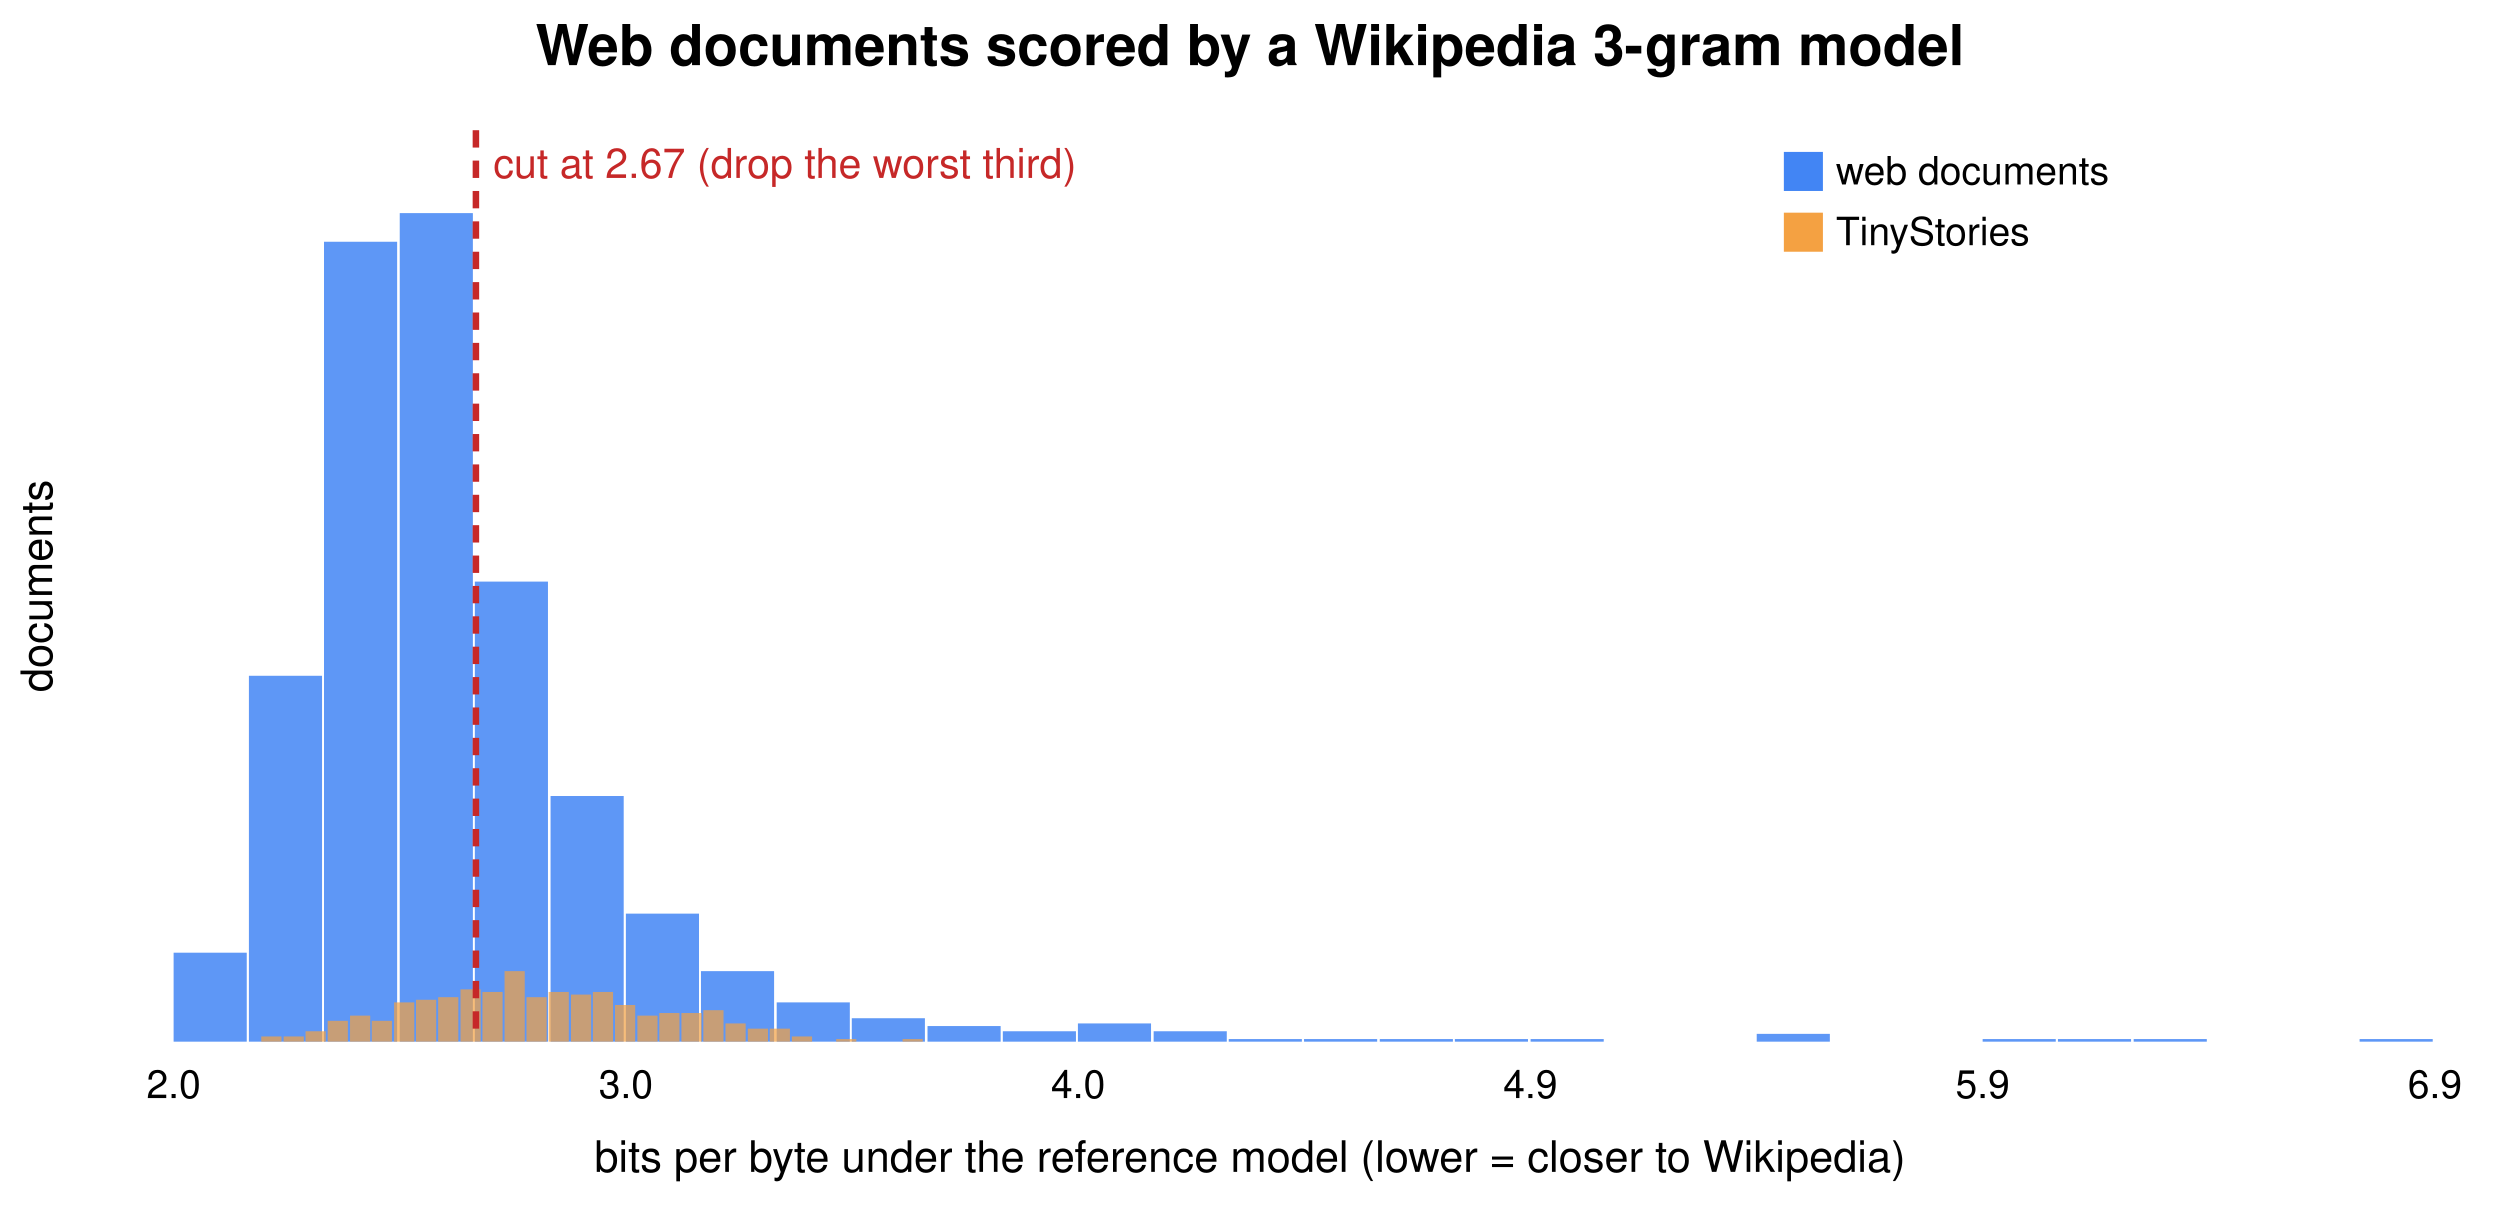
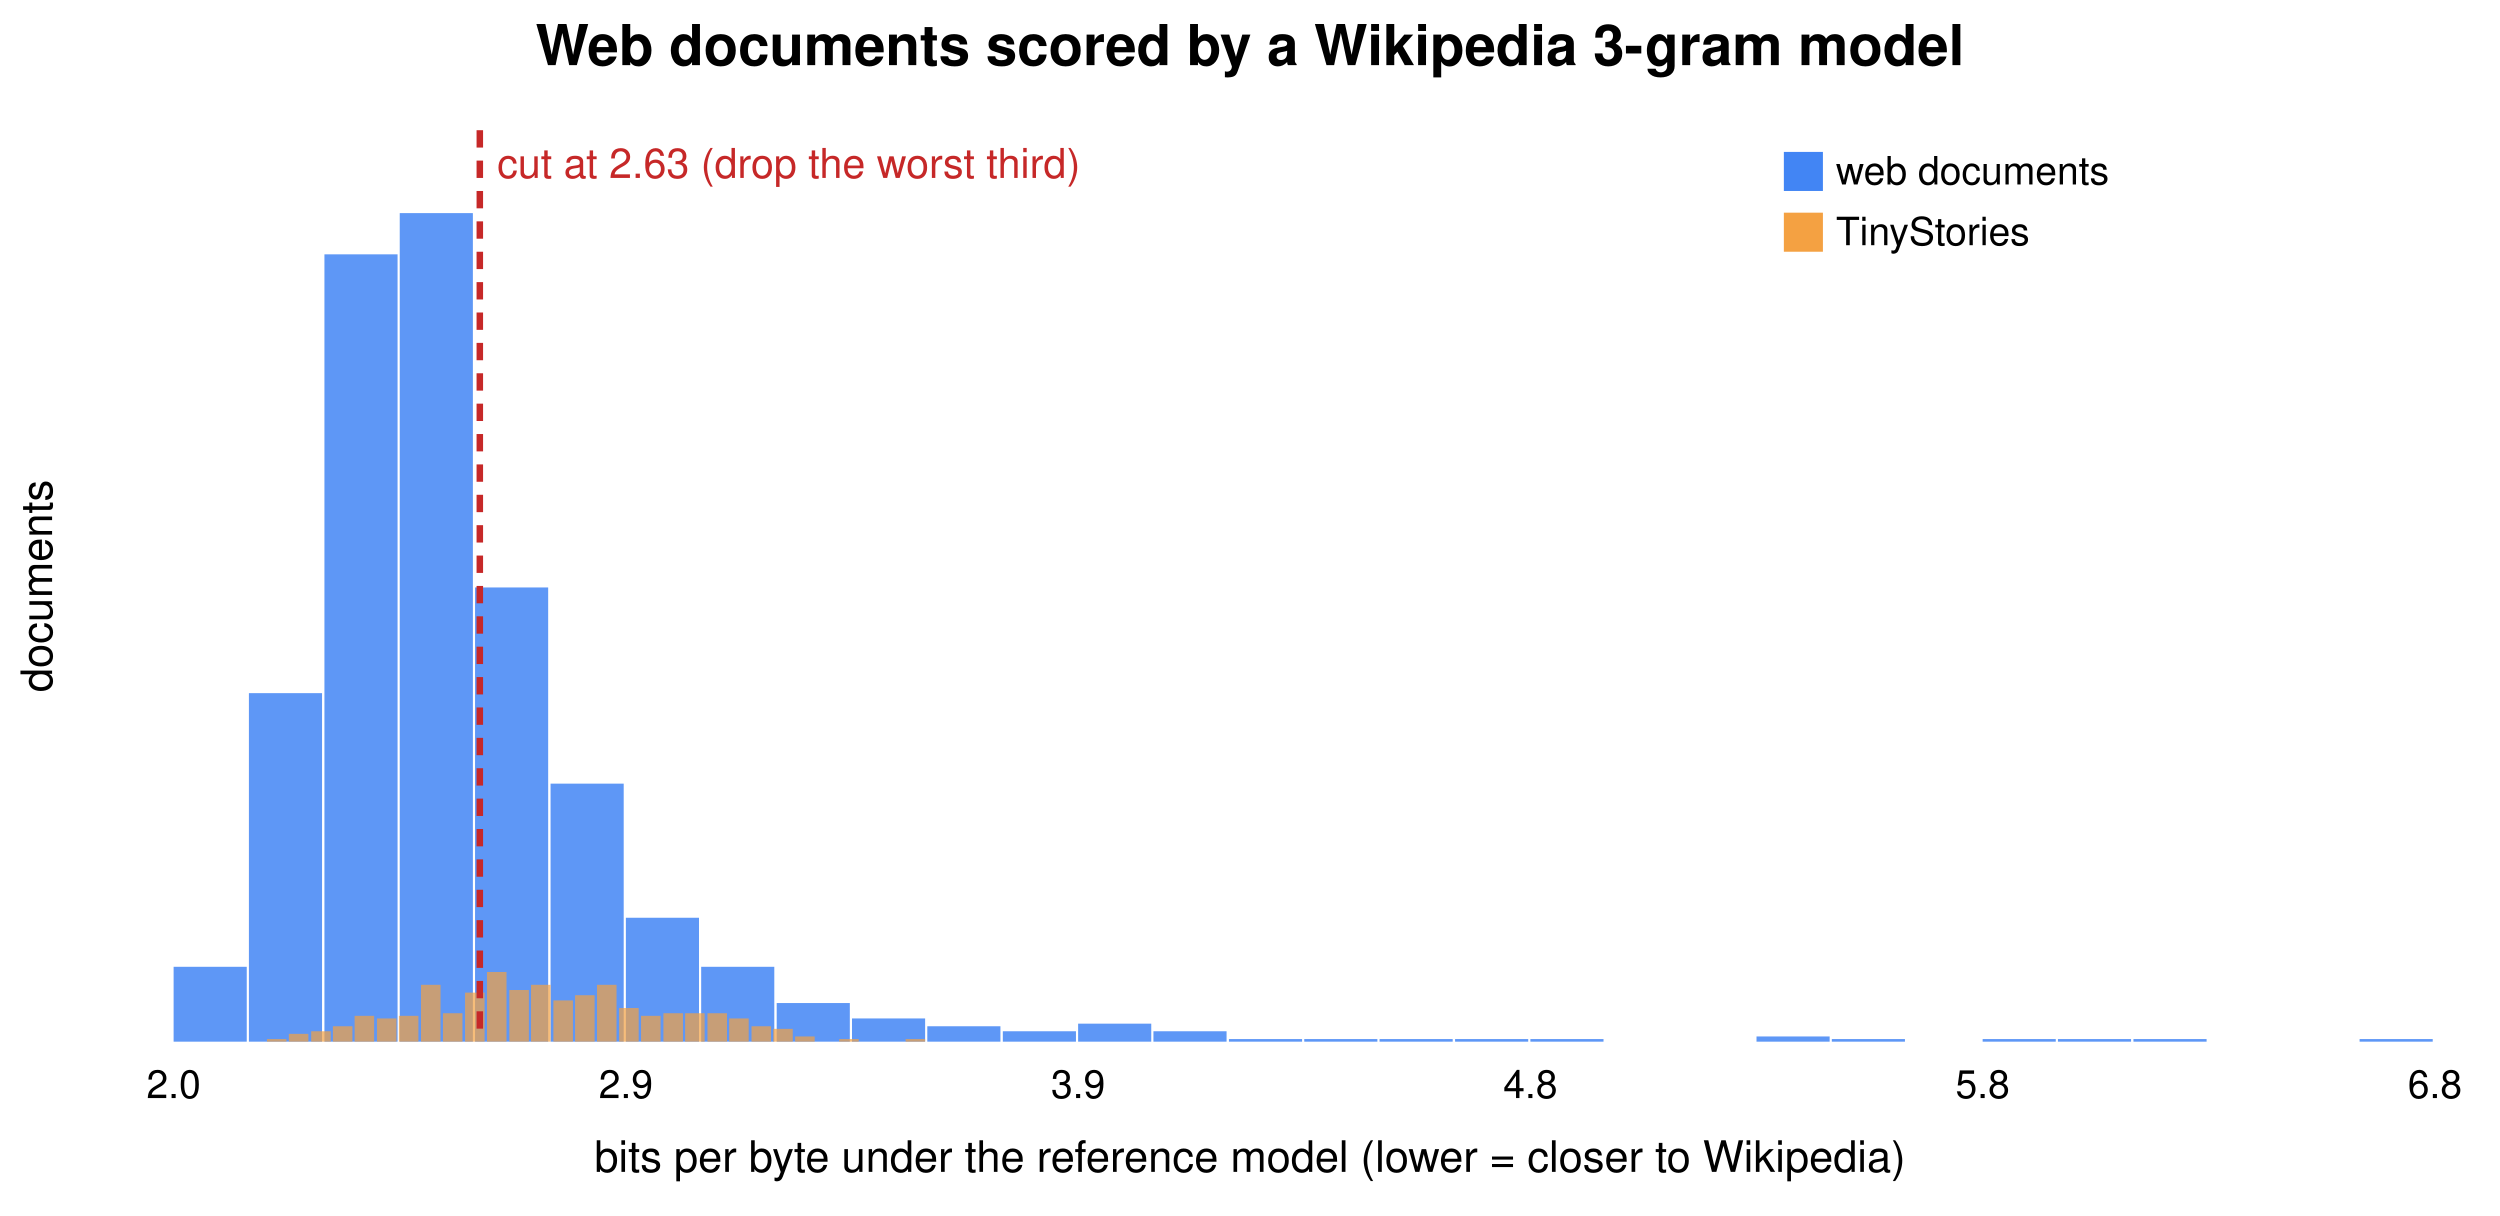
<svg xmlns="http://www.w3.org/2000/svg" viewBox="0 0 1152 560" font-family="Helvetica, Arial, sans-serif">
  <text x="576.0" y="30" text-anchor="middle" font-size="26" font-weight="bold">Web documents scored by a Wikipedia 3-gram model</text>
-   <rect x="80.0" y="439.0" width="33.7" height="41.0" fill="#4285f4" opacity="0.85" />
-   <rect x="114.7" y="311.4" width="33.7" height="168.6" fill="#4285f4" opacity="0.85" />
-   <rect x="149.3" y="111.4" width="33.7" height="368.6" fill="#4285f4" opacity="0.85" />
+   <rect x="80.0" y="445.5" width="33.7" height="34.5" fill="#4285f4" opacity="0.85" />
+   <rect x="114.7" y="319.4" width="33.7" height="160.6" fill="#4285f4" opacity="0.85" />
+   <rect x="149.5" y="117.2" width="33.7" height="362.8" fill="#4285f4" opacity="0.85" />
  <rect x="184.2" y="98.2" width="33.7" height="381.8" fill="#4285f4" opacity="0.85" />
-   <rect x="218.8" y="268.0" width="33.7" height="212.0" fill="#4285f4" opacity="0.85" />
-   <rect x="253.7" y="366.8" width="33.7" height="113.2" fill="#4285f4" opacity="0.85" />
-   <rect x="288.4" y="421.0" width="33.7" height="59.0" fill="#4285f4" opacity="0.85" />
-   <rect x="323.0" y="447.5" width="33.7" height="32.5" fill="#4285f4" opacity="0.85" />
-   <rect x="357.9" y="461.9" width="33.7" height="18.1" fill="#4285f4" opacity="0.85" />
-   <rect x="392.5" y="469.2" width="33.7" height="10.8" fill="#4285f4" opacity="0.85" />
-   <rect x="427.4" y="472.8" width="33.7" height="7.2" fill="#4285f4" opacity="0.85" />
+   <rect x="218.9" y="270.7" width="33.7" height="209.3" fill="#4285f4" opacity="0.85" />
+   <rect x="253.7" y="361.1" width="33.7" height="118.9" fill="#4285f4" opacity="0.85" />
+   <rect x="288.4" y="422.9" width="33.7" height="57.1" fill="#4285f4" opacity="0.85" />
+   <rect x="323.1" y="445.5" width="33.7" height="34.5" fill="#4285f4" opacity="0.85" />
+   <rect x="357.9" y="462.2" width="33.7" height="17.8" fill="#4285f4" opacity="0.85" />
+   <rect x="392.6" y="469.3" width="33.7" height="10.7" fill="#4285f4" opacity="0.85" />
+   <rect x="427.3" y="472.9" width="33.7" height="7.1" fill="#4285f4" opacity="0.85" />
  <rect x="462.1" y="475.2" width="33.7" height="4.8" fill="#4285f4" opacity="0.85" />
-   <rect x="496.7" y="471.6" width="33.7" height="8.4" fill="#4285f4" opacity="0.85" />
-   <rect x="531.6" y="475.2" width="33.7" height="4.8" fill="#4285f4" opacity="0.85" />
-   <rect x="566.2" y="478.8" width="33.7" height="1.2" fill="#4285f4" opacity="0.85" />
-   <rect x="600.9" y="478.8" width="33.7" height="1.2" fill="#4285f4" opacity="0.85" />
-   <rect x="635.8" y="478.8" width="33.7" height="1.2" fill="#4285f4" opacity="0.85" />
-   <rect x="670.4" y="478.8" width="33.7" height="1.2" fill="#4285f4" opacity="0.85" />
-   <rect x="705.3" y="478.8" width="33.7" height="1.2" fill="#4285f4" opacity="0.85" />
+   <rect x="496.8" y="471.7" width="33.7" height="8.3" fill="#4285f4" opacity="0.85" />
+   <rect x="531.5" y="475.2" width="33.7" height="4.8" fill="#4285f4" opacity="0.85" />
+   <rect x="566.3" y="478.8" width="33.7" height="1.2" fill="#4285f4" opacity="0.85" />
+   <rect x="601.0" y="478.8" width="33.7" height="1.2" fill="#4285f4" opacity="0.85" />
+   <rect x="635.7" y="478.8" width="33.7" height="1.2" fill="#4285f4" opacity="0.85" />
+   <rect x="670.5" y="478.8" width="33.7" height="1.2" fill="#4285f4" opacity="0.85" />
+   <rect x="705.2" y="478.8" width="33.7" height="1.2" fill="#4285f4" opacity="0.85" />
  <rect x="739.9" y="480.0" width="33.7" height="0.0" fill="#4285f4" opacity="0.85" />
-   <rect x="774.6" y="480.0" width="33.7" height="0.0" fill="#4285f4" opacity="0.85" />
-   <rect x="809.5" y="476.4" width="33.7" height="3.6" fill="#4285f4" opacity="0.85" />
-   <rect x="844.1" y="480.0" width="33.7" height="0.0" fill="#4285f4" opacity="0.85" />
-   <rect x="879.0" y="480.0" width="33.7" height="0.0" fill="#4285f4" opacity="0.85" />
+   <rect x="774.7" y="480.0" width="33.7" height="0.0" fill="#4285f4" opacity="0.85" />
+   <rect x="809.4" y="477.6" width="33.7" height="2.4" fill="#4285f4" opacity="0.85" />
+   <rect x="844.1" y="478.8" width="33.7" height="1.2" fill="#4285f4" opacity="0.85" />
+   <rect x="878.9" y="480.0" width="33.7" height="0.0" fill="#4285f4" opacity="0.85" />
  <rect x="913.6" y="478.8" width="33.7" height="1.2" fill="#4285f4" opacity="0.85" />
  <rect x="948.3" y="478.8" width="33.7" height="1.2" fill="#4285f4" opacity="0.85" />
-   <rect x="983.2" y="478.8" width="33.7" height="1.2" fill="#4285f4" opacity="0.85" />
+   <rect x="983.1" y="478.8" width="33.7" height="1.2" fill="#4285f4" opacity="0.85" />
  <rect x="1017.8" y="480.0" width="33.7" height="0.0" fill="#4285f4" opacity="0.85" />
-   <rect x="1052.7" y="480.0" width="33.7" height="0.0" fill="#4285f4" opacity="0.85" />
+   <rect x="1052.5" y="480.0" width="33.7" height="0.0" fill="#4285f4" opacity="0.85" />
  <rect x="1087.3" y="478.8" width="33.7" height="1.2" fill="#4285f4" opacity="0.85" />
-   <rect x="120.4" y="477.6" width="9.3" height="2.4" fill="#f4a142" opacity="0.7" />
-   <rect x="130.7" y="477.6" width="9.3" height="2.4" fill="#f4a142" opacity="0.7" />
-   <rect x="140.8" y="475.2" width="9.3" height="4.8" fill="#f4a142" opacity="0.7" />
-   <rect x="151.0" y="470.4" width="9.3" height="9.6" fill="#f4a142" opacity="0.7" />
-   <rect x="161.3" y="468.0" width="9.3" height="12.0" fill="#f4a142" opacity="0.7" />
-   <rect x="171.3" y="470.4" width="9.3" height="9.6" fill="#f4a142" opacity="0.7" />
-   <rect x="181.6" y="461.9" width="9.3" height="18.1" fill="#f4a142" opacity="0.7" />
-   <rect x="191.7" y="460.7" width="9.3" height="19.3" fill="#f4a142" opacity="0.7" />
-   <rect x="201.9" y="459.5" width="9.3" height="20.5" fill="#f4a142" opacity="0.7" />
-   <rect x="212.2" y="455.9" width="9.3" height="24.1" fill="#f4a142" opacity="0.7" />
-   <rect x="222.3" y="457.1" width="9.3" height="22.9" fill="#f4a142" opacity="0.7" />
-   <rect x="232.5" y="447.5" width="9.3" height="32.5" fill="#f4a142" opacity="0.7" />
-   <rect x="242.6" y="459.5" width="9.3" height="20.5" fill="#f4a142" opacity="0.7" />
-   <rect x="252.8" y="457.1" width="9.3" height="22.9" fill="#f4a142" opacity="0.7" />
-   <rect x="263.1" y="458.3" width="9.3" height="21.7" fill="#f4a142" opacity="0.7" />
-   <rect x="273.2" y="457.1" width="9.3" height="22.9" fill="#f4a142" opacity="0.7" />
-   <rect x="283.4" y="463.1" width="9.3" height="16.9" fill="#f4a142" opacity="0.7" />
-   <rect x="293.7" y="468.0" width="9.3" height="12.0" fill="#f4a142" opacity="0.7" />
-   <rect x="303.8" y="466.8" width="9.3" height="13.2" fill="#f4a142" opacity="0.7" />
-   <rect x="314.0" y="466.8" width="9.3" height="13.2" fill="#f4a142" opacity="0.7" />
-   <rect x="324.1" y="465.5" width="9.3" height="14.5" fill="#f4a142" opacity="0.7" />
-   <rect x="334.3" y="471.6" width="9.3" height="8.4" fill="#f4a142" opacity="0.7" />
-   <rect x="344.6" y="474.0" width="9.3" height="6.0" fill="#f4a142" opacity="0.7" />
-   <rect x="354.7" y="474.0" width="9.3" height="6.0" fill="#f4a142" opacity="0.7" />
-   <rect x="364.9" y="477.6" width="9.3" height="2.4" fill="#f4a142" opacity="0.7" />
-   <rect x="375.2" y="480.0" width="9.3" height="0.0" fill="#f4a142" opacity="0.7" />
-   <rect x="385.3" y="478.8" width="9.3" height="1.2" fill="#f4a142" opacity="0.7" />
-   <rect x="395.5" y="480.0" width="9.3" height="0.0" fill="#f4a142" opacity="0.7" />
-   <rect x="405.6" y="480.0" width="9.3" height="0.0" fill="#f4a142" opacity="0.7" />
-   <rect x="415.9" y="478.8" width="9.3" height="1.2" fill="#f4a142" opacity="0.7" />
-   <line x1="219.3" y1="60" x2="219.3" y2="480" stroke="#c62828" stroke-width="3" stroke-dasharray="8 6" />
-   <text x="227.3" y="82" font-size="19" fill="#c62828">cut at 2.67 (drop the worst third)</text>
+   <rect x="123.0" y="478.8" width="9.0" height="1.2" fill="#f4a142" opacity="0.7" />
+   <rect x="133.1" y="476.4" width="9.0" height="3.6" fill="#f4a142" opacity="0.7" />
+   <rect x="143.4" y="475.2" width="9.0" height="4.8" fill="#f4a142" opacity="0.7" />
+   <rect x="153.4" y="472.9" width="9.0" height="7.1" fill="#f4a142" opacity="0.7" />
+   <rect x="163.4" y="468.1" width="9.0" height="11.9" fill="#f4a142" opacity="0.7" />
+   <rect x="173.7" y="469.3" width="9.0" height="10.7" fill="#f4a142" opacity="0.7" />
+   <rect x="183.8" y="468.1" width="9.0" height="11.9" fill="#f4a142" opacity="0.7" />
+   <rect x="194.0" y="453.8" width="9.0" height="26.2" fill="#f4a142" opacity="0.7" />
+   <rect x="204.1" y="466.9" width="9.0" height="13.1" fill="#f4a142" opacity="0.7" />
+   <rect x="214.3" y="457.4" width="9.0" height="22.6" fill="#f4a142" opacity="0.7" />
+   <rect x="224.4" y="447.9" width="9.0" height="32.1" fill="#f4a142" opacity="0.7" />
+   <rect x="234.7" y="456.2" width="9.0" height="23.8" fill="#f4a142" opacity="0.7" />
+   <rect x="244.7" y="453.8" width="9.0" height="26.2" fill="#f4a142" opacity="0.7" />
+   <rect x="255.0" y="461.0" width="9.0" height="19.0" fill="#f4a142" opacity="0.7" />
+   <rect x="265.0" y="458.6" width="9.0" height="21.4" fill="#f4a142" opacity="0.7" />
+   <rect x="275.1" y="453.8" width="9.0" height="26.2" fill="#f4a142" opacity="0.7" />
+   <rect x="285.3" y="464.5" width="9.0" height="15.5" fill="#f4a142" opacity="0.7" />
+   <rect x="295.4" y="468.1" width="9.0" height="11.9" fill="#f4a142" opacity="0.7" />
+   <rect x="305.7" y="466.9" width="9.0" height="13.1" fill="#f4a142" opacity="0.7" />
+   <rect x="315.7" y="466.9" width="9.0" height="13.1" fill="#f4a142" opacity="0.7" />
+   <rect x="326.0" y="466.9" width="9.0" height="13.1" fill="#f4a142" opacity="0.7" />
+   <rect x="336.0" y="469.3" width="9.0" height="10.7" fill="#f4a142" opacity="0.7" />
+   <rect x="346.3" y="472.9" width="9.0" height="7.1" fill="#f4a142" opacity="0.7" />
+   <rect x="356.3" y="474.1" width="9.0" height="5.9" fill="#f4a142" opacity="0.7" />
+   <rect x="366.4" y="477.6" width="9.0" height="2.4" fill="#f4a142" opacity="0.7" />
+   <rect x="376.7" y="480.0" width="9.0" height="0.0" fill="#f4a142" opacity="0.7" />
+   <rect x="386.7" y="478.8" width="9.0" height="1.2" fill="#f4a142" opacity="0.7" />
+   <rect x="397.0" y="480.0" width="9.0" height="0.0" fill="#f4a142" opacity="0.7" />
+   <rect x="407.0" y="480.0" width="9.0" height="0.0" fill="#f4a142" opacity="0.7" />
+   <rect x="417.3" y="478.8" width="9.0" height="1.2" fill="#f4a142" opacity="0.7" />
+   <line x1="221.1" y1="60" x2="221.1" y2="480" stroke="#c62828" stroke-width="3" stroke-dasharray="8 6" />
+   <text x="229.1" y="82" font-size="19" fill="#c62828">cut at 2.63 (drop the worst third)</text>
  <text x="80.0" y="506" text-anchor="middle" font-size="18">2.0</text>
-   <text x="288.4" y="506" text-anchor="middle" font-size="18">3.0</text>
-   <text x="496.8" y="506" text-anchor="middle" font-size="18">4.0</text>
-   <text x="705.2" y="506" text-anchor="middle" font-size="18">4.9</text>
-   <text x="913.6" y="506" text-anchor="middle" font-size="18">5.9</text>
-   <text x="1122.0" y="506" text-anchor="middle" font-size="18">6.9</text>
+   <text x="288.4" y="506" text-anchor="middle" font-size="18">2.9</text>
+   <text x="496.8" y="506" text-anchor="middle" font-size="18">3.9</text>
+   <text x="705.2" y="506" text-anchor="middle" font-size="18">4.8</text>
+   <text x="913.6" y="506" text-anchor="middle" font-size="18">5.8</text>
+   <text x="1122.0" y="506" text-anchor="middle" font-size="18">6.8</text>
  <text x="576.0" y="540" text-anchor="middle" font-size="20">bits per byte under the reference model (lower = closer to Wikipedia)</text>
  <text x="24" y="270.0" transform="rotate(-90 24 270.0)" text-anchor="middle" font-size="20">documents</text>
  <rect x="822" y="70" width="18" height="18" fill="#4285f4" />
  <text x="846" y="85" font-size="18">web documents</text>
  <rect x="822" y="98" width="18" height="18" fill="#f4a142" />
  <text x="846" y="113" font-size="18">TinyStories</text>
</svg>
